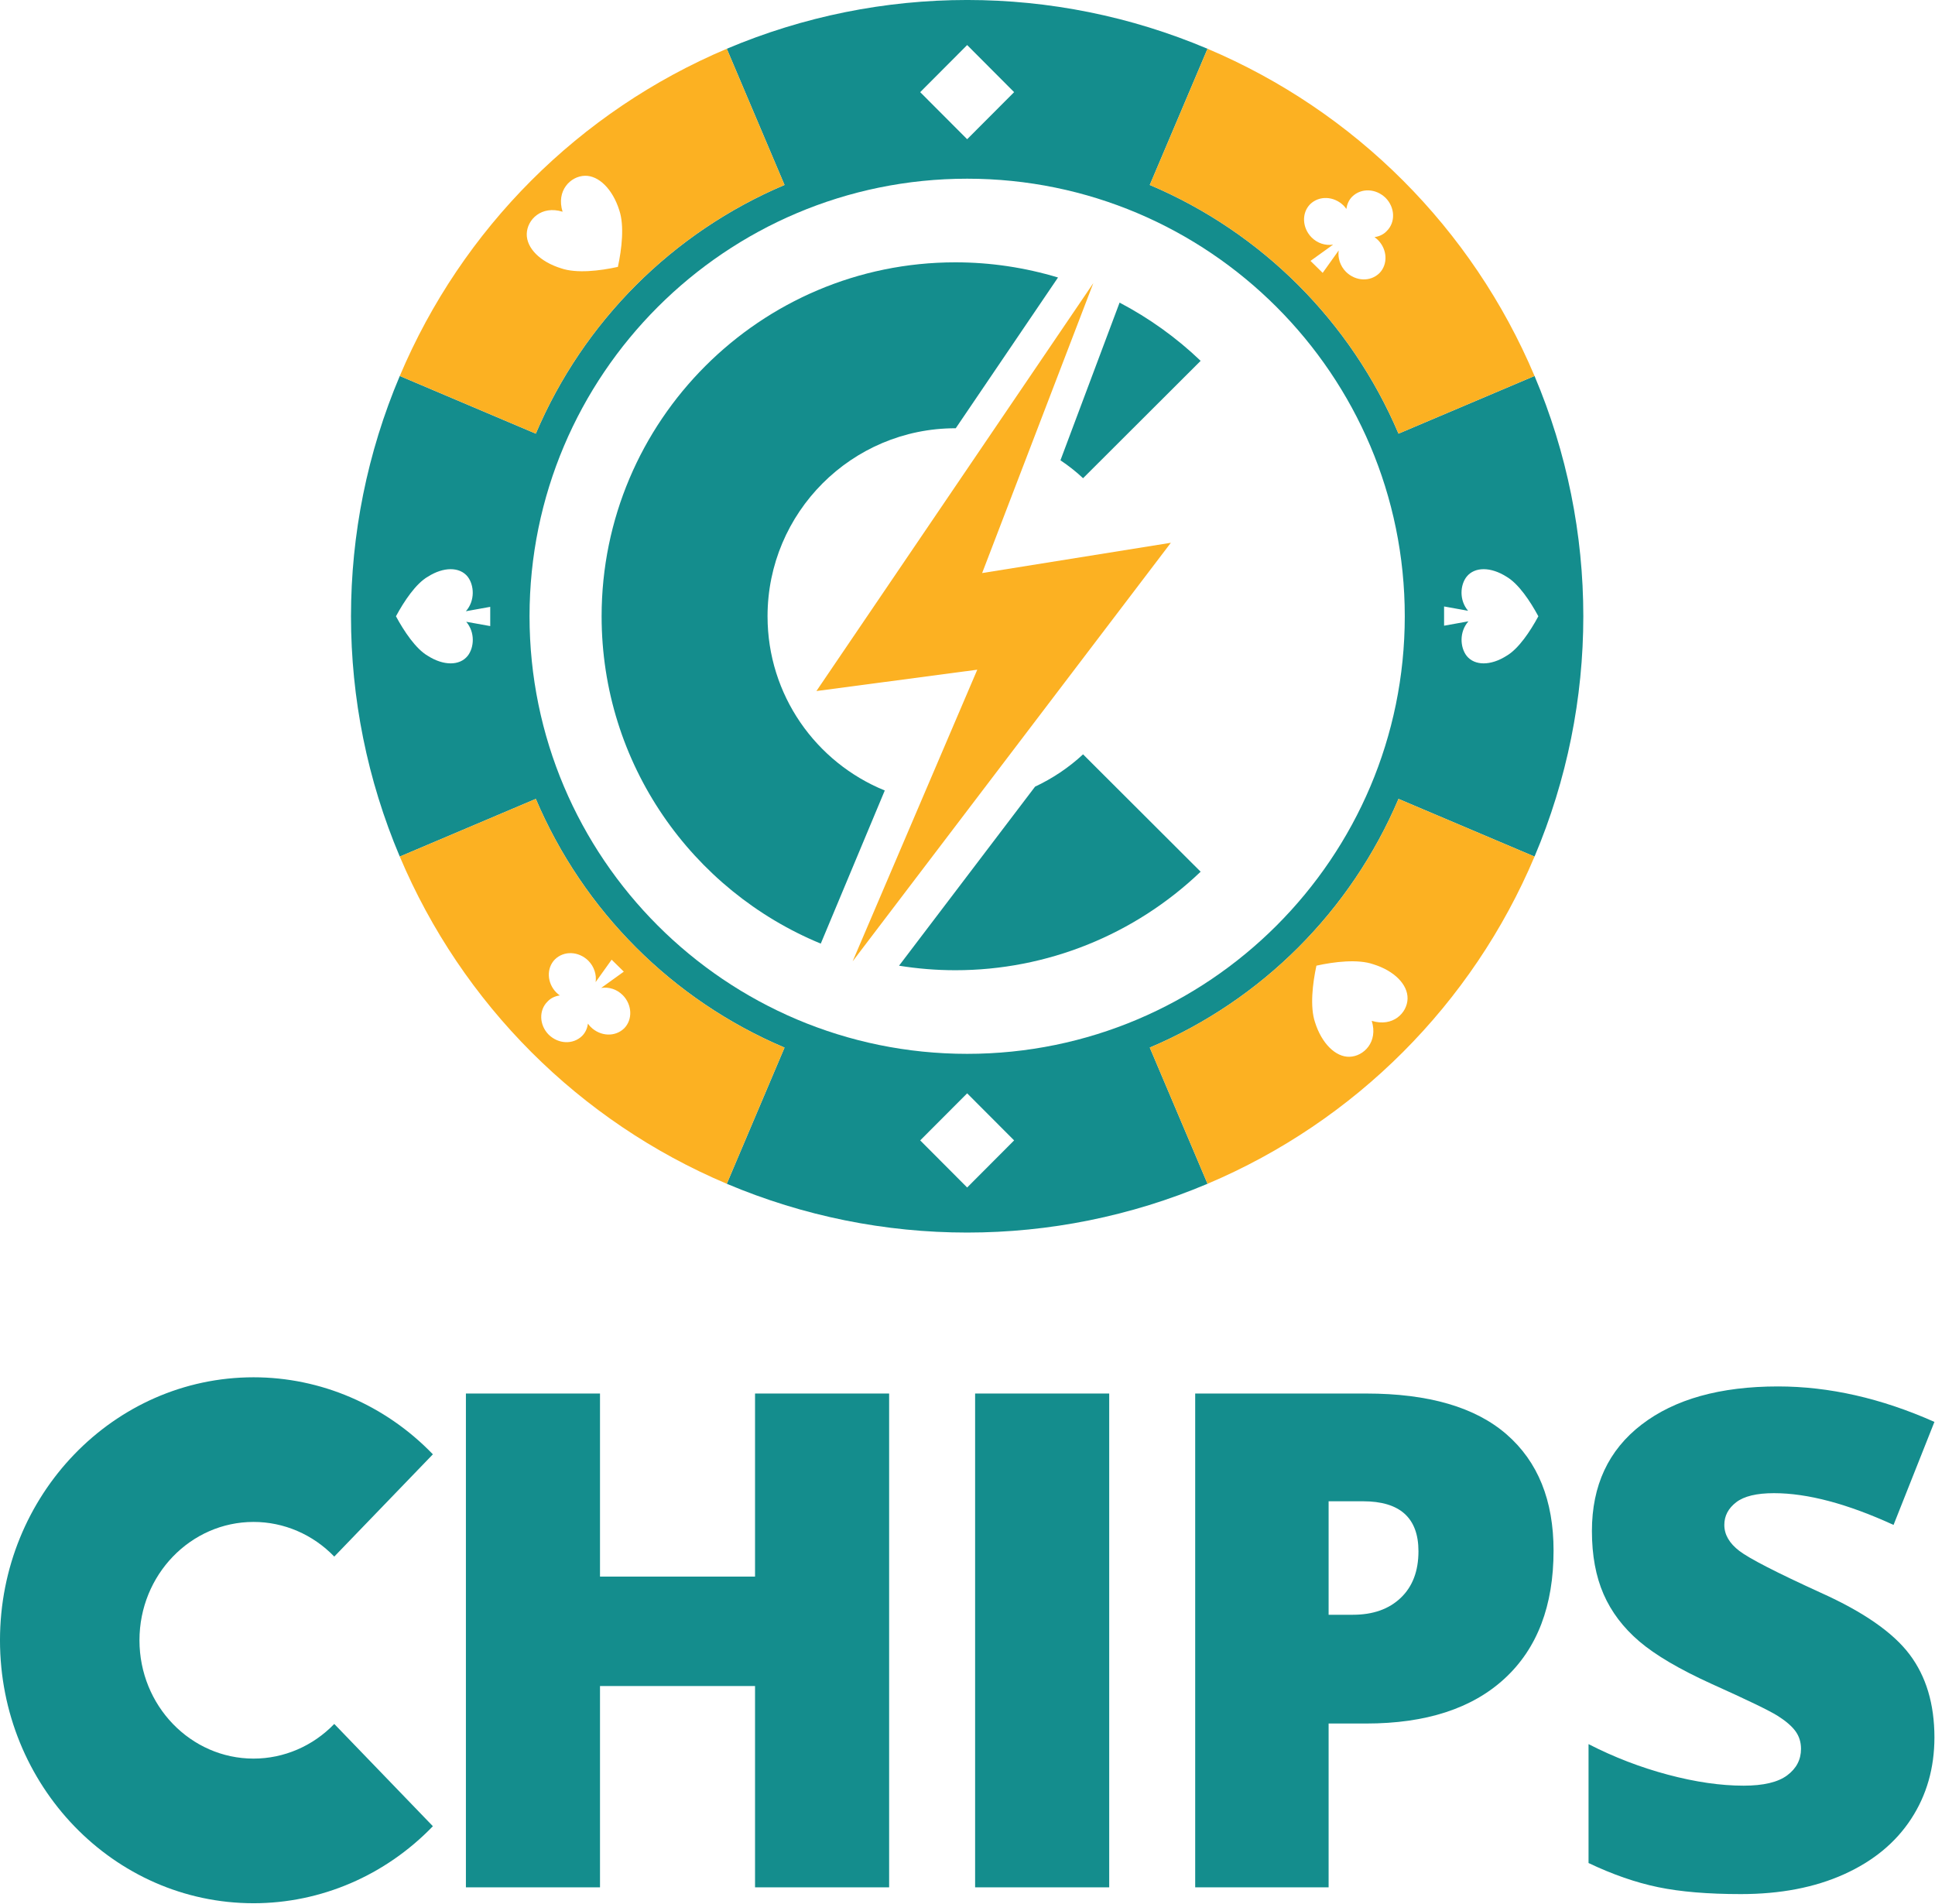
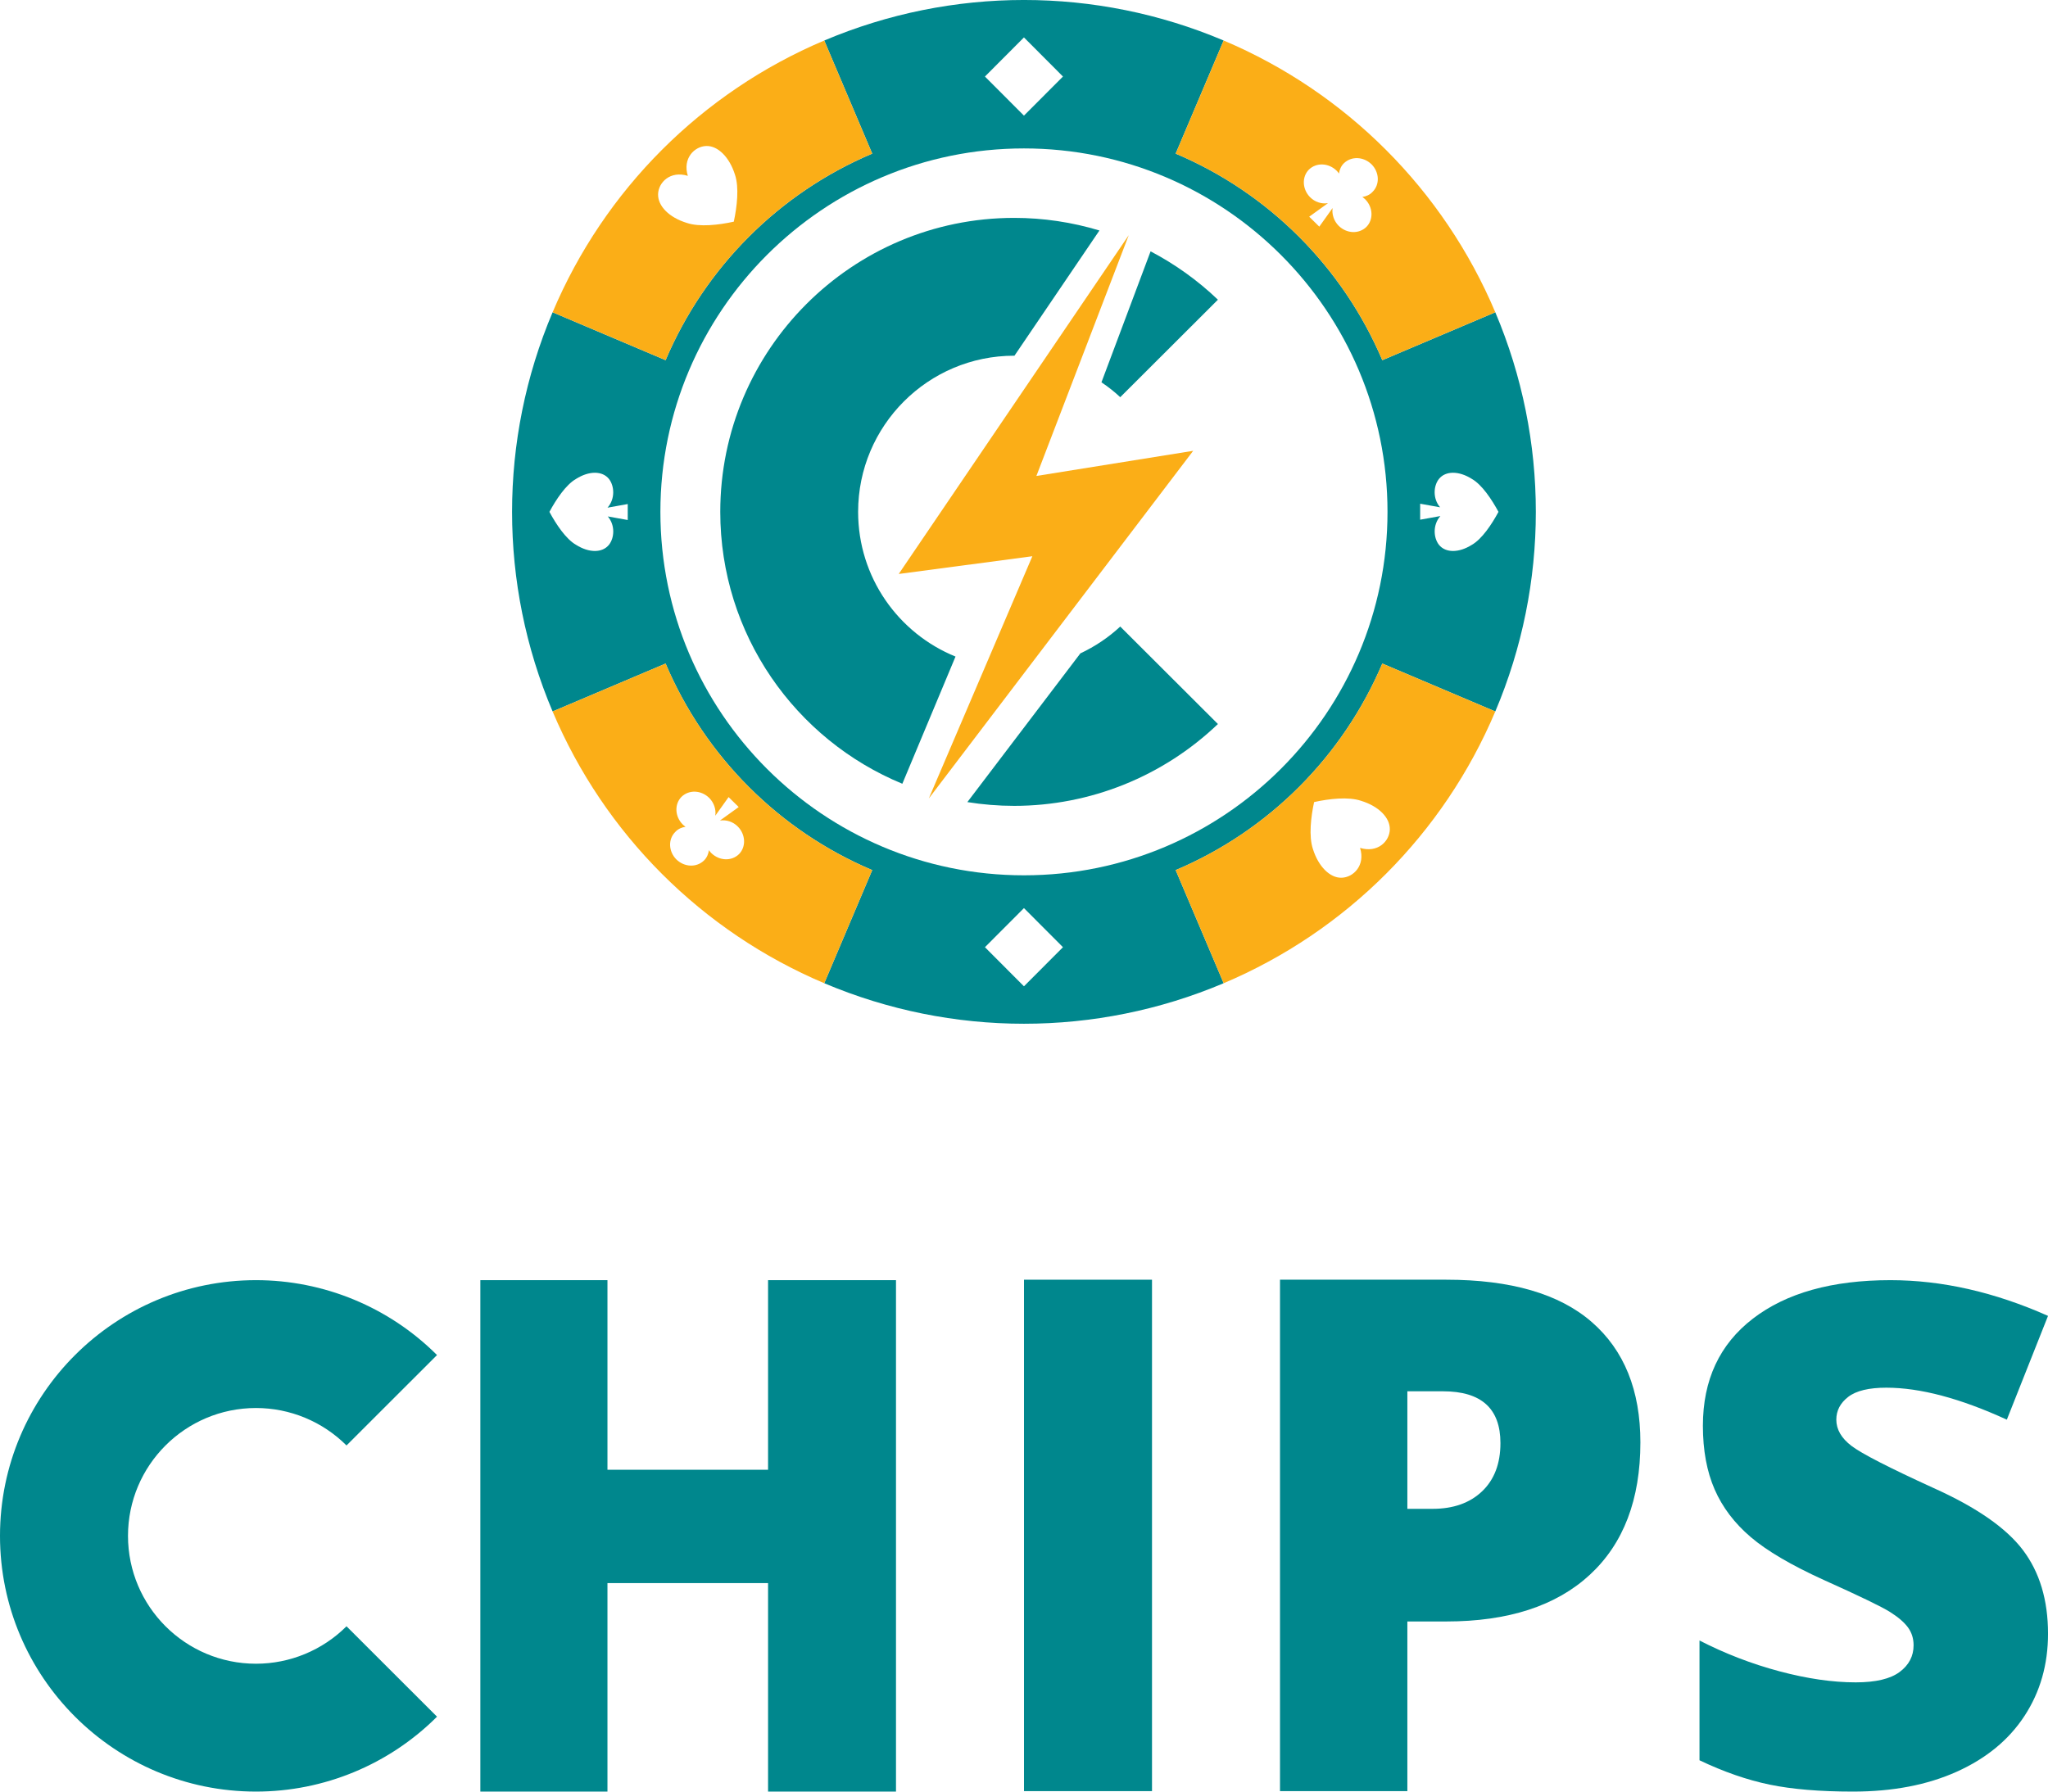
- <svg xmlns="http://www.w3.org/2000/svg" width="100%" height="100%" viewBox="0 0 1098 1080" version="1.1" xml:space="preserve" style="fill-rule:evenodd;clip-rule:evenodd;stroke-linejoin:round;stroke-miterlimit:2;">
-   <g transform="matrix(1,0,0,1,-411.162,3.37952e-13)">
-     <g transform="matrix(1.97395,0,0,1.97395,-39665.9,-2907.31)">
-       <path d="M20650.1,1486.86C20605.9,1468.16 20556.1,1468.16 20511.9,1486.86L20528.5,1526.01C20496.3,1539.65 20470.7,1565.29 20457,1597.5L20417.9,1580.92C20399.2,1625.08 20399.2,1674.92 20417.9,1719.08L20457,1702.5C20470.7,1734.71 20496.3,1760.35 20528.5,1773.99L20511.9,1813.14C20556.1,1831.84 20605.9,1831.84 20650.1,1813.14L20633.5,1773.99C20665.7,1760.35 20691.3,1734.71 20705,1702.5L20744.1,1719.08C20762.8,1674.92 20762.8,1625.08 20744.1,1580.92L20705,1597.5C20691.3,1565.29 20665.7,1539.65 20633.5,1526.01L20650.1,1486.86ZM20581,1814.21L20567.5,1800.67L20581,1787.14L20594.5,1800.67L20581,1814.21ZM20581,1524.21C20650.4,1524.21 20706.8,1580.58 20706.8,1650C20706.8,1719.42 20650.4,1775.79 20581,1775.79C20511.6,1775.79 20455.2,1719.42 20455.2,1650C20455.2,1580.58 20511.6,1524.21 20581,1524.21ZM20725,1648.42C20722.4,1645.38 20722.7,1640.99 20724.6,1638.6C20726.9,1635.75 20731.5,1635.75 20736,1638.6C20739.5,1640.6 20742.9,1645.73 20745.2,1650C20742.9,1654.27 20739.5,1659.4 20736,1661.4C20731.5,1664.25 20726.9,1664.25 20724.6,1661.4C20722.7,1658.97 20722.4,1654.49 20725.1,1651.45L20718.1,1652.71L20718.1,1647.18L20725,1648.42ZM20437,1651.58C20439.6,1654.62 20439.3,1659.01 20437.4,1661.4C20435.1,1664.25 20430.5,1664.25 20426,1661.4C20422.5,1659.4 20419.1,1654.27 20416.8,1650C20419.1,1645.73 20422.5,1640.6 20426,1638.6C20430.5,1635.75 20435.1,1635.75 20437.4,1638.6C20439.3,1641.03 20439.6,1645.51 20436.9,1648.55L20443.9,1647.29L20443.9,1652.82L20437,1651.58ZM20581,1485.79L20594.5,1499.33L20581,1512.86L20567.5,1499.33L20581,1485.79Z" style="fill:rgb(20,141,141);" />
-     </g>
-     <g transform="matrix(1.97395,0,0,1.97395,-39665.9,-2907.31)">
-       <path d="M20457,1702.5L20417.9,1719.08C20435.8,1761.46 20469.5,1795.2 20511.9,1813.14L20528.5,1773.99C20496.3,1760.35 20470.7,1734.71 20457,1702.5ZM20744.1,1719.08L20705,1702.5C20691.3,1734.71 20665.7,1760.35 20633.5,1773.99L20650.1,1813.14C20692.5,1795.2 20726.2,1761.46 20744.1,1719.08ZM20697.3,1766.3C20699.2,1772.35 20695,1776.53 20690.9,1776.63C20686.9,1776.74 20682.9,1772.77 20681,1766.72C20679.5,1762.28 20680.3,1755.55 20681.4,1750.44C20686.6,1749.29 20693.3,1748.51 20697.7,1750.02C20703.8,1751.9 20707.7,1755.87 20707.6,1759.94C20707.5,1764.01 20703.4,1768.18 20697.3,1766.3ZM20475.8,1756.84C20478,1756.5 20480.3,1757.21 20482,1758.92C20484.7,1761.66 20484.9,1765.93 20482.4,1768.46C20479.8,1770.98 20475.6,1770.81 20472.8,1768.08C20472.5,1767.77 20472.2,1767.43 20472,1767.09C20471.8,1768.41 20471.3,1769.66 20470.3,1770.65C20467.7,1773.17 20463.5,1773 20460.7,1770.27C20458,1767.53 20457.8,1763.26 20460.4,1760.73C20461.3,1759.75 20462.6,1759.17 20463.9,1759C20463.6,1758.76 20463.2,1758.48 20462.9,1758.16C20460.2,1755.43 20460,1751.16 20462.5,1748.63C20465.1,1746.1 20469.3,1746.27 20472.1,1749.01C20473.8,1750.73 20474.5,1753.05 20474.2,1755.16L20478.8,1748.72L20482.3,1752.16L20475.8,1756.84ZM20528.5,1526.01L20511.9,1486.86C20469.5,1504.8 20435.8,1538.54 20417.9,1580.92C20417.9,1580.92 20457,1597.5 20457,1597.5C20470.7,1565.29 20496.3,1539.65 20528.5,1526.01ZM20650.1,1486.86L20633.5,1526.01C20665.7,1539.65 20691.3,1565.29 20705,1597.5L20744.1,1580.92C20726.2,1538.54 20692.5,1504.8 20650.1,1486.86ZM20686.2,1543.16C20684,1543.5 20681.7,1542.79 20680,1541.08C20677.3,1538.34 20677.1,1534.07 20679.6,1531.54C20682.2,1529.02 20686.4,1529.19 20689.2,1531.92C20689.5,1532.23 20689.8,1532.57 20690,1532.91C20690.2,1531.59 20690.7,1530.34 20691.7,1529.35C20694.3,1526.83 20698.5,1527 20701.3,1529.73C20704,1532.47 20704.2,1536.74 20701.6,1539.27C20700.7,1540.25 20699.4,1540.83 20698.1,1541C20698.4,1541.25 20698.8,1541.52 20699.1,1541.84C20701.8,1544.57 20702,1548.84 20699.5,1551.37C20696.9,1553.9 20692.7,1553.73 20689.9,1550.99C20688.2,1549.27 20687.5,1546.95 20687.8,1544.84L20683.2,1551.28L20679.7,1547.84L20686.2,1543.16ZM20464.7,1533.7C20462.8,1527.65 20467,1523.47 20471.1,1523.37C20475.1,1523.26 20479.1,1527.23 20481,1533.28C20482.5,1537.72 20481.7,1544.45 20480.6,1549.56C20475.4,1550.71 20468.7,1551.49 20464.3,1549.98C20458.2,1548.1 20454.3,1544.13 20454.4,1540.06C20454.5,1535.99 20458.6,1531.82 20464.7,1533.7Z" style="fill:rgb(252,177,34);" />
-     </g>
-     <g transform="matrix(2.48251,0,0,2.48251,903.807,168.7)">
-       <path d="M-3.553,151.783L24.936,85.124L-11.834,90.003L51.46,-3.239L26.048,63.034L69.183,56.113L-3.553,151.783Z" style="fill:rgb(252,177,34);fill-rule:nonzero;" />
-     </g>
-     <g transform="matrix(1.97395,0,0,1.97395,-34942.2,-2892.03)">
-       <path d="M18207.5,1691.24C18212.5,1688.89 18217.2,1685.77 18221.3,1681.95C18221.3,1681.95 18255.1,1715.69 18255.1,1715.69C18236.1,1733.84 18210.9,1744.01 18184.6,1744.01C18179.1,1744.01 18173.7,1743.56 18168.4,1742.71L18207.5,1691.24ZM18145.9,1736.36C18108.9,1721.11 18082.9,1684.7 18082.9,1642.26C18082.9,1586.1 18128.5,1540.51 18184.6,1540.51C18194.7,1540.51 18204.6,1542.01 18214.1,1544.87C18214.1,1544.87 18184.7,1588.21 18184.7,1588.21C18184.7,1588.21 18184.7,1588.21 18184.6,1588.21C18154.8,1588.21 18130.6,1612.43 18130.6,1642.26C18130.6,1664.89 18144.5,1684.29 18164.3,1692.34L18145.9,1736.36ZM18231.8,1552.09C18240.2,1556.5 18248.1,1562.12 18255.1,1568.83C18255.1,1568.83 18221.3,1602.57 18221.3,1602.57C18219.3,1600.68 18217.1,1598.96 18214.8,1597.42C18214.8,1597.42 18231.8,1552.09 18231.8,1552.09L18231.8,1552.09Z" style="fill:rgb(20,141,141);" />
-     </g>
-     <g transform="matrix(0.651286,0,0,0.651286,-3514.51,648.476)">
-       <path d="M6802.24,648.718L6685.41,648.718L6685.41,473.323L6550.33,473.323L6550.33,648.718L6433.5,648.718L6433.5,218.471L6550.33,218.471L6550.33,377.974L6685.41,377.974L6685.41,218.471L6802.24,218.471L6802.24,648.718Z" style="fill:rgb(20,141,141);fill-rule:nonzero;" />
-     </g>
-     <g transform="matrix(0.651286,0,0,0.651286,-3514.51,648.476)">
-       <rect x="6877.15" y="218.471" width="116.832" height="430.246" style="fill:rgb(20,141,141);fill-rule:nonzero;" />
-     </g>
-     <g transform="matrix(0.651286,0,0,0.651286,-3514.51,648.476)">
-       <path d="M7381.13,355.314C7381.13,403.381 7366.96,440.51 7338.61,466.702C7310.26,492.893 7269.99,505.989 7217.81,505.989L7185.14,505.989L7185.14,648.718L7068.9,648.718L7068.9,218.471L7217.81,218.471C7272.15,218.471 7312.96,230.341 7340.23,254.08C7367.5,277.819 7381.13,311.564 7381.13,355.314ZM7185.14,411.229L7206.33,411.229C7223.79,411.229 7237.67,406.324 7247.97,396.514C7258.27,386.705 7263.42,373.168 7263.42,355.903C7263.42,326.867 7247.33,312.349 7215.16,312.349L7185.14,312.349L7185.14,411.229Z" style="fill:rgb(20,141,141);fill-rule:nonzero;" />
-     </g>
-     <g transform="matrix(0.651286,0,0,0.651286,-3514.51,648.476)">
-       <path d="M7712.96,518.055C7712.96,544.736 7706.19,568.426 7692.65,589.125C7679.12,609.823 7659.6,625.91 7634.09,637.388C7608.59,648.865 7578.67,654.603 7544.33,654.603C7515.69,654.603 7491.65,652.592 7472.23,648.57C7452.81,644.548 7432.6,637.535 7411.61,627.529L7411.61,523.94C7433.78,535.319 7456.83,544.197 7480.77,550.573C7504.7,556.949 7526.68,560.137 7546.69,560.137C7563.95,560.137 7576.61,557.146 7584.65,551.162C7592.69,545.178 7596.72,537.477 7596.72,528.06C7596.72,522.175 7595.1,517.025 7591.86,512.61C7588.62,508.196 7583.42,503.733 7576.26,499.22C7569.1,494.708 7550.02,485.487 7519.02,471.557C7490.97,458.805 7469.93,446.445 7455.9,434.477C7441.87,422.51 7431.47,408.776 7424.7,393.277C7417.94,377.778 7414.55,359.434 7414.55,338.246C7414.55,298.615 7428.97,267.715 7457.81,245.546C7486.65,223.376 7526.28,212.291 7576.7,212.291C7621.24,212.291 7666.66,222.591 7712.96,243.191L7677.35,332.949C7637.13,314.507 7602.4,305.286 7573.17,305.286C7558.07,305.286 7547.08,307.934 7540.21,313.232C7533.35,318.529 7529.91,325.101 7529.91,332.949C7529.91,341.385 7534.28,348.938 7543.01,355.609C7551.74,362.279 7575.43,374.443 7614.08,392.1C7651.16,408.776 7676.91,426.679 7691.33,445.807C7705.75,464.936 7712.96,489.018 7712.96,518.055Z" style="fill:rgb(20,141,141);fill-rule:nonzero;" />
-     </g>
-     <g transform="matrix(0.432764,0,0,0.448798,-2268.95,-311.723)">
-       <path d="M6760.61,2533.39C6698.26,2471.03 6613.68,2436 6525.5,2436C6341.99,2436 6193,2584.99 6193,2768.5C6193,2952.01 6341.99,3101 6525.5,3101C6613.68,3101 6698.26,3065.97 6760.61,3003.61L6631.3,2874.3C6603.24,2902.36 6565.18,2918.12 6525.5,2918.12C6442.92,2918.12 6375.88,2851.08 6375.88,2768.5C6375.88,2685.92 6442.92,2618.88 6525.5,2618.88C6565.18,2618.88 6603.24,2634.64 6631.3,2662.7L6760.61,2533.39Z" style="fill:rgb(20,141,141);" />
+ <svg xmlns="http://www.w3.org/2000/svg" width="100%" height="100%" viewBox="0 0 800 700" version="1.1" xml:space="preserve" style="fill-rule:evenodd;clip-rule:evenodd;stroke-linejoin:round;stroke-miterlimit:2;">
+   <g transform="matrix(1,0,0,1,-250,-300)">
+     <g transform="matrix(0.677083,0,0,1.2037,0,0)">
+       <g id="color" transform="matrix(0.866665,0,0,0.487499,118.155,312.578)">
+         <g id="emblem" transform="matrix(0.974588,0,0,0.974588,35.7568,-129.943)">
+           <g transform="matrix(1.97395,0,0,1.97395,-39665.9,-2907.31)">
+             <path d="M20650.1,1486.86C20605.9,1468.16 20556.1,1468.16 20511.9,1486.86L20528.5,1526.01C20496.3,1539.65 20470.7,1565.29 20457,1597.5L20417.9,1580.92C20399.2,1625.08 20399.2,1674.92 20417.9,1719.08L20457,1702.5C20470.7,1734.71 20496.3,1760.35 20528.5,1773.99L20511.9,1813.14C20556.1,1831.84 20605.9,1831.84 20650.1,1813.14L20633.5,1773.99C20665.7,1760.35 20691.3,1734.71 20705,1702.5L20744.1,1719.08C20762.8,1674.92 20762.8,1625.08 20744.1,1580.92L20705,1597.5C20691.3,1565.29 20665.7,1539.65 20633.5,1526.01L20650.1,1486.86ZM20581,1814.21L20567.5,1800.67L20581,1787.14L20594.5,1800.67L20581,1814.21ZM20581,1524.21C20650.4,1524.21 20706.8,1580.58 20706.8,1650C20706.8,1719.42 20650.4,1775.79 20581,1775.79C20511.6,1775.79 20455.2,1719.42 20455.2,1650C20455.2,1580.58 20511.6,1524.21 20581,1524.21ZM20725,1648.42C20722.4,1645.38 20722.7,1640.99 20724.6,1638.6C20726.9,1635.75 20731.5,1635.75 20736,1638.6C20739.5,1640.6 20742.9,1645.73 20745.2,1650C20742.9,1654.27 20739.5,1659.4 20736,1661.4C20731.5,1664.25 20726.9,1664.25 20724.6,1661.4C20722.7,1658.97 20722.4,1654.49 20725.1,1651.45L20718.1,1652.71L20718.1,1647.18L20725,1648.42ZM20437,1651.58C20439.6,1654.62 20439.3,1659.01 20437.4,1661.4C20435.1,1664.25 20430.5,1664.25 20426,1661.4C20422.5,1659.4 20419.1,1654.27 20416.8,1650C20419.1,1645.73 20422.5,1640.6 20426,1638.6C20430.5,1635.75 20435.1,1635.75 20437.4,1638.6C20439.3,1641.03 20439.6,1645.51 20436.9,1648.55L20443.9,1647.29L20443.9,1652.82L20437,1651.58ZM20581,1485.79L20594.5,1499.33L20581,1512.86L20567.5,1499.33L20581,1485.79Z" style="fill:rgb(0,135,141);" />
+           </g>
+           <g transform="matrix(1.97395,0,0,1.97395,-39665.9,-2907.31)">
+             <path d="M20457,1702.5L20417.9,1719.08C20435.8,1761.46 20469.5,1795.2 20511.9,1813.14L20528.5,1773.99C20496.3,1760.35 20470.7,1734.71 20457,1702.5ZM20744.1,1719.08L20705,1702.5C20691.3,1734.71 20665.7,1760.35 20633.5,1773.99L20650.1,1813.14C20692.5,1795.2 20726.2,1761.46 20744.1,1719.08ZM20697.3,1766.3C20699.2,1772.35 20695,1776.53 20690.9,1776.63C20686.9,1776.74 20682.9,1772.77 20681,1766.72C20679.5,1762.28 20680.3,1755.55 20681.4,1750.44C20686.6,1749.29 20693.3,1748.51 20697.7,1750.02C20703.8,1751.9 20707.7,1755.87 20707.6,1759.94C20707.5,1764.01 20703.4,1768.18 20697.3,1766.3ZM20475.8,1756.84C20478,1756.5 20480.3,1757.21 20482,1758.92C20484.7,1761.66 20484.9,1765.93 20482.4,1768.46C20479.8,1770.98 20475.6,1770.81 20472.8,1768.08C20472.5,1767.77 20472.2,1767.43 20472,1767.09C20471.8,1768.41 20471.3,1769.66 20470.3,1770.65C20467.7,1773.17 20463.5,1773 20460.7,1770.27C20458,1767.53 20457.8,1763.26 20460.4,1760.73C20461.3,1759.75 20462.6,1759.17 20463.9,1759C20463.6,1758.76 20463.2,1758.48 20462.9,1758.16C20460.2,1755.43 20460,1751.16 20462.5,1748.63C20465.1,1746.1 20469.3,1746.27 20472.1,1749.01C20473.8,1750.73 20474.5,1753.05 20474.2,1755.16L20478.8,1748.72L20482.3,1752.16L20475.8,1756.84ZM20528.5,1526.01L20511.9,1486.86C20469.5,1504.8 20435.8,1538.54 20417.9,1580.92C20417.9,1580.92 20457,1597.5 20457,1597.5C20470.7,1565.29 20496.3,1539.65 20528.5,1526.01ZM20650.1,1486.86L20633.5,1526.01C20665.7,1539.65 20691.3,1565.29 20705,1597.5L20744.1,1580.92C20726.2,1538.54 20692.5,1504.8 20650.1,1486.86ZM20686.2,1543.16C20684,1543.5 20681.7,1542.79 20680,1541.08C20677.3,1538.34 20677.1,1534.07 20679.6,1531.54C20682.2,1529.02 20686.4,1529.19 20689.2,1531.92C20689.5,1532.23 20689.8,1532.57 20690,1532.91C20690.2,1531.59 20690.7,1530.34 20691.7,1529.35C20694.3,1526.83 20698.5,1527 20701.3,1529.73C20704,1532.47 20704.2,1536.74 20701.6,1539.27C20700.7,1540.25 20699.4,1540.83 20698.1,1541C20698.4,1541.25 20698.8,1541.52 20699.1,1541.84C20701.8,1544.57 20702,1548.84 20699.5,1551.37C20696.9,1553.9 20692.7,1553.73 20689.9,1550.99C20688.2,1549.27 20687.5,1546.95 20687.8,1544.84L20683.2,1551.28L20679.7,1547.84L20686.2,1543.16ZM20464.7,1533.7C20462.8,1527.65 20467,1523.47 20471.1,1523.37C20475.1,1523.26 20479.1,1527.23 20481,1533.28C20482.5,1537.72 20481.7,1544.45 20480.6,1549.56C20475.4,1550.71 20468.7,1551.49 20464.3,1549.98C20458.2,1548.1 20454.3,1544.13 20454.4,1540.06C20454.5,1535.99 20458.6,1531.82 20464.7,1533.7Z" style="fill:rgb(251,174,23);" />
+           </g>
+           <g transform="matrix(2.48251,0,0,2.48251,903.807,168.7)">
+             <path d="M-3.553,151.783L24.936,85.124L-11.834,90.003L51.46,-3.239L26.048,63.034L69.183,56.113L-3.553,151.783Z" style="fill:rgb(251,174,23);fill-rule:nonzero;" />
+           </g>
+           <g transform="matrix(1.97395,0,0,1.97395,-34942.2,-2892.03)">
+             <path d="M18207.5,1691.24C18212.5,1688.89 18217.2,1685.77 18221.3,1681.95C18221.3,1681.95 18255.1,1715.69 18255.1,1715.69C18236.1,1733.84 18210.9,1744.01 18184.6,1744.01C18179.1,1744.01 18173.7,1743.56 18168.4,1742.71L18207.5,1691.24ZM18145.9,1736.36C18108.9,1721.11 18082.9,1684.7 18082.9,1642.26C18082.9,1586.1 18128.5,1540.51 18184.6,1540.51C18194.7,1540.51 18204.6,1542.01 18214.1,1544.87C18214.1,1544.87 18184.7,1588.21 18184.7,1588.21C18184.7,1588.21 18184.7,1588.21 18184.6,1588.21C18154.8,1588.21 18130.6,1612.43 18130.6,1642.26C18130.6,1664.89 18144.5,1684.29 18164.3,1692.34L18145.9,1736.36ZM18231.8,1552.09C18240.2,1556.5 18248.1,1562.12 18255.1,1568.83C18255.1,1568.83 18221.3,1602.57 18221.3,1602.57C18219.3,1600.68 18217.1,1598.96 18214.8,1597.42C18214.8,1597.42 18231.8,1552.09 18231.8,1552.09L18231.8,1552.09Z" style="fill:rgb(0,135,141);" />
+           </g>
+         </g>
+         <g id="type" transform="matrix(1.26316,0,0,1.26316,-241.271,-301.252)">
+           <g transform="matrix(0.626581,0,0,0.626581,-3363.83,673.526)">
+             <path d="M6793.01,648.718L6685.41,648.718L6685.41,473.323L6550.33,473.323L6550.33,648.718L6443.42,648.718L6443.42,218.471L6550.33,218.471L6550.33,377.974L6685.41,377.974L6685.41,218.471L6793.01,218.471L6793.01,648.718Z" style="fill:rgb(0,135,141);fill-rule:nonzero;" />
+           </g>
+           <g transform="matrix(0.577376,0,0,0.626581,-3010.7,673.287)">
+             <rect x="6877.15" y="218.471" width="116.832" height="430.246" style="fill:rgb(0,135,141);fill-rule:nonzero;" />
+           </g>
+           <g transform="matrix(0.626581,0,0,0.626581,-3340.04,673.287)">
+             <path d="M7381.13,355.314C7381.13,403.381 7366.96,440.51 7338.61,466.702C7310.26,492.893 7269.99,505.989 7217.81,505.989L7185.14,505.989L7185.14,648.718L7078.02,648.718L7078.02,218.471L7217.81,218.471C7272.15,218.471 7312.96,230.341 7340.23,254.08C7367.5,277.819 7381.13,311.564 7381.13,355.314ZM7185.14,411.229L7206.33,411.229C7223.79,411.229 7237.67,406.324 7247.97,396.514C7258.27,386.705 7263.42,373.168 7263.42,355.903C7263.42,326.867 7247.33,312.349 7215.16,312.349L7185.14,312.349L7185.14,411.229Z" style="fill:rgb(0,135,141);fill-rule:nonzero;" />
+           </g>
+           <g transform="matrix(0.609489,0,0,0.609489,-3201.31,681.027)">
+             <path d="M7712.96,518.055C7712.96,544.736 7706.19,568.426 7692.65,589.125C7679.12,609.823 7659.6,625.91 7634.09,637.388C7608.59,648.865 7578.67,654.603 7544.33,654.603C7515.69,654.603 7491.65,652.592 7472.23,648.57C7452.81,644.548 7432.6,637.535 7411.61,627.529L7411.61,523.94C7433.78,535.319 7456.83,544.197 7480.77,550.573C7504.7,556.949 7526.68,560.137 7546.69,560.137C7563.95,560.137 7576.61,557.146 7584.65,551.162C7592.69,545.178 7596.72,537.477 7596.72,528.06C7596.72,522.175 7595.1,517.025 7591.86,512.61C7588.62,508.196 7583.42,503.733 7576.26,499.22C7569.1,494.708 7550.02,485.487 7519.02,471.557C7490.97,458.805 7469.93,446.445 7455.9,434.477C7441.87,422.51 7431.47,408.776 7424.7,393.277C7417.94,377.778 7414.55,359.434 7414.55,338.246C7414.55,298.615 7428.97,267.715 7457.81,245.546C7486.65,223.376 7526.28,212.291 7576.7,212.291C7621.24,212.291 7666.66,222.591 7712.96,243.191L7677.35,332.949C7637.13,314.507 7602.4,305.286 7573.17,305.286C7558.07,305.286 7547.08,307.934 7540.21,313.232C7533.35,318.529 7529.91,325.101 7529.91,332.949C7529.91,341.385 7534.28,348.938 7543.01,355.609C7551.74,362.279 7575.43,374.443 7614.08,392.1C7651.16,408.776 7676.91,426.679 7691.33,445.807C7705.75,464.936 7712.96,489.018 7712.96,518.055Z" style="fill:rgb(0,135,141);fill-rule:nonzero;" />
+           </g>
+           <g transform="matrix(0.405749,0,0,0.405389,-2092.45,-177.113)">
+             <path d="M6760.61,2533.39C6698.26,2471.03 6613.68,2436 6525.5,2436C6341.99,2436 6193,2584.99 6193,2768.5C6193,2952.01 6341.99,3101 6525.5,3101C6613.68,3101 6698.26,3065.97 6760.61,3003.61L6643.06,2886.06C6611.88,2917.23 6569.59,2934.75 6525.5,2934.75C6433.74,2934.75 6359.25,2860.26 6359.25,2768.5C6359.25,2676.74 6433.74,2602.25 6525.5,2602.25C6569.59,2602.25 6611.88,2619.77 6643.06,2650.94L6760.61,2533.39Z" style="fill:rgb(0,135,141);" />
+           </g>
+         </g>
+       </g>
    </g>
  </g>
</svg>
